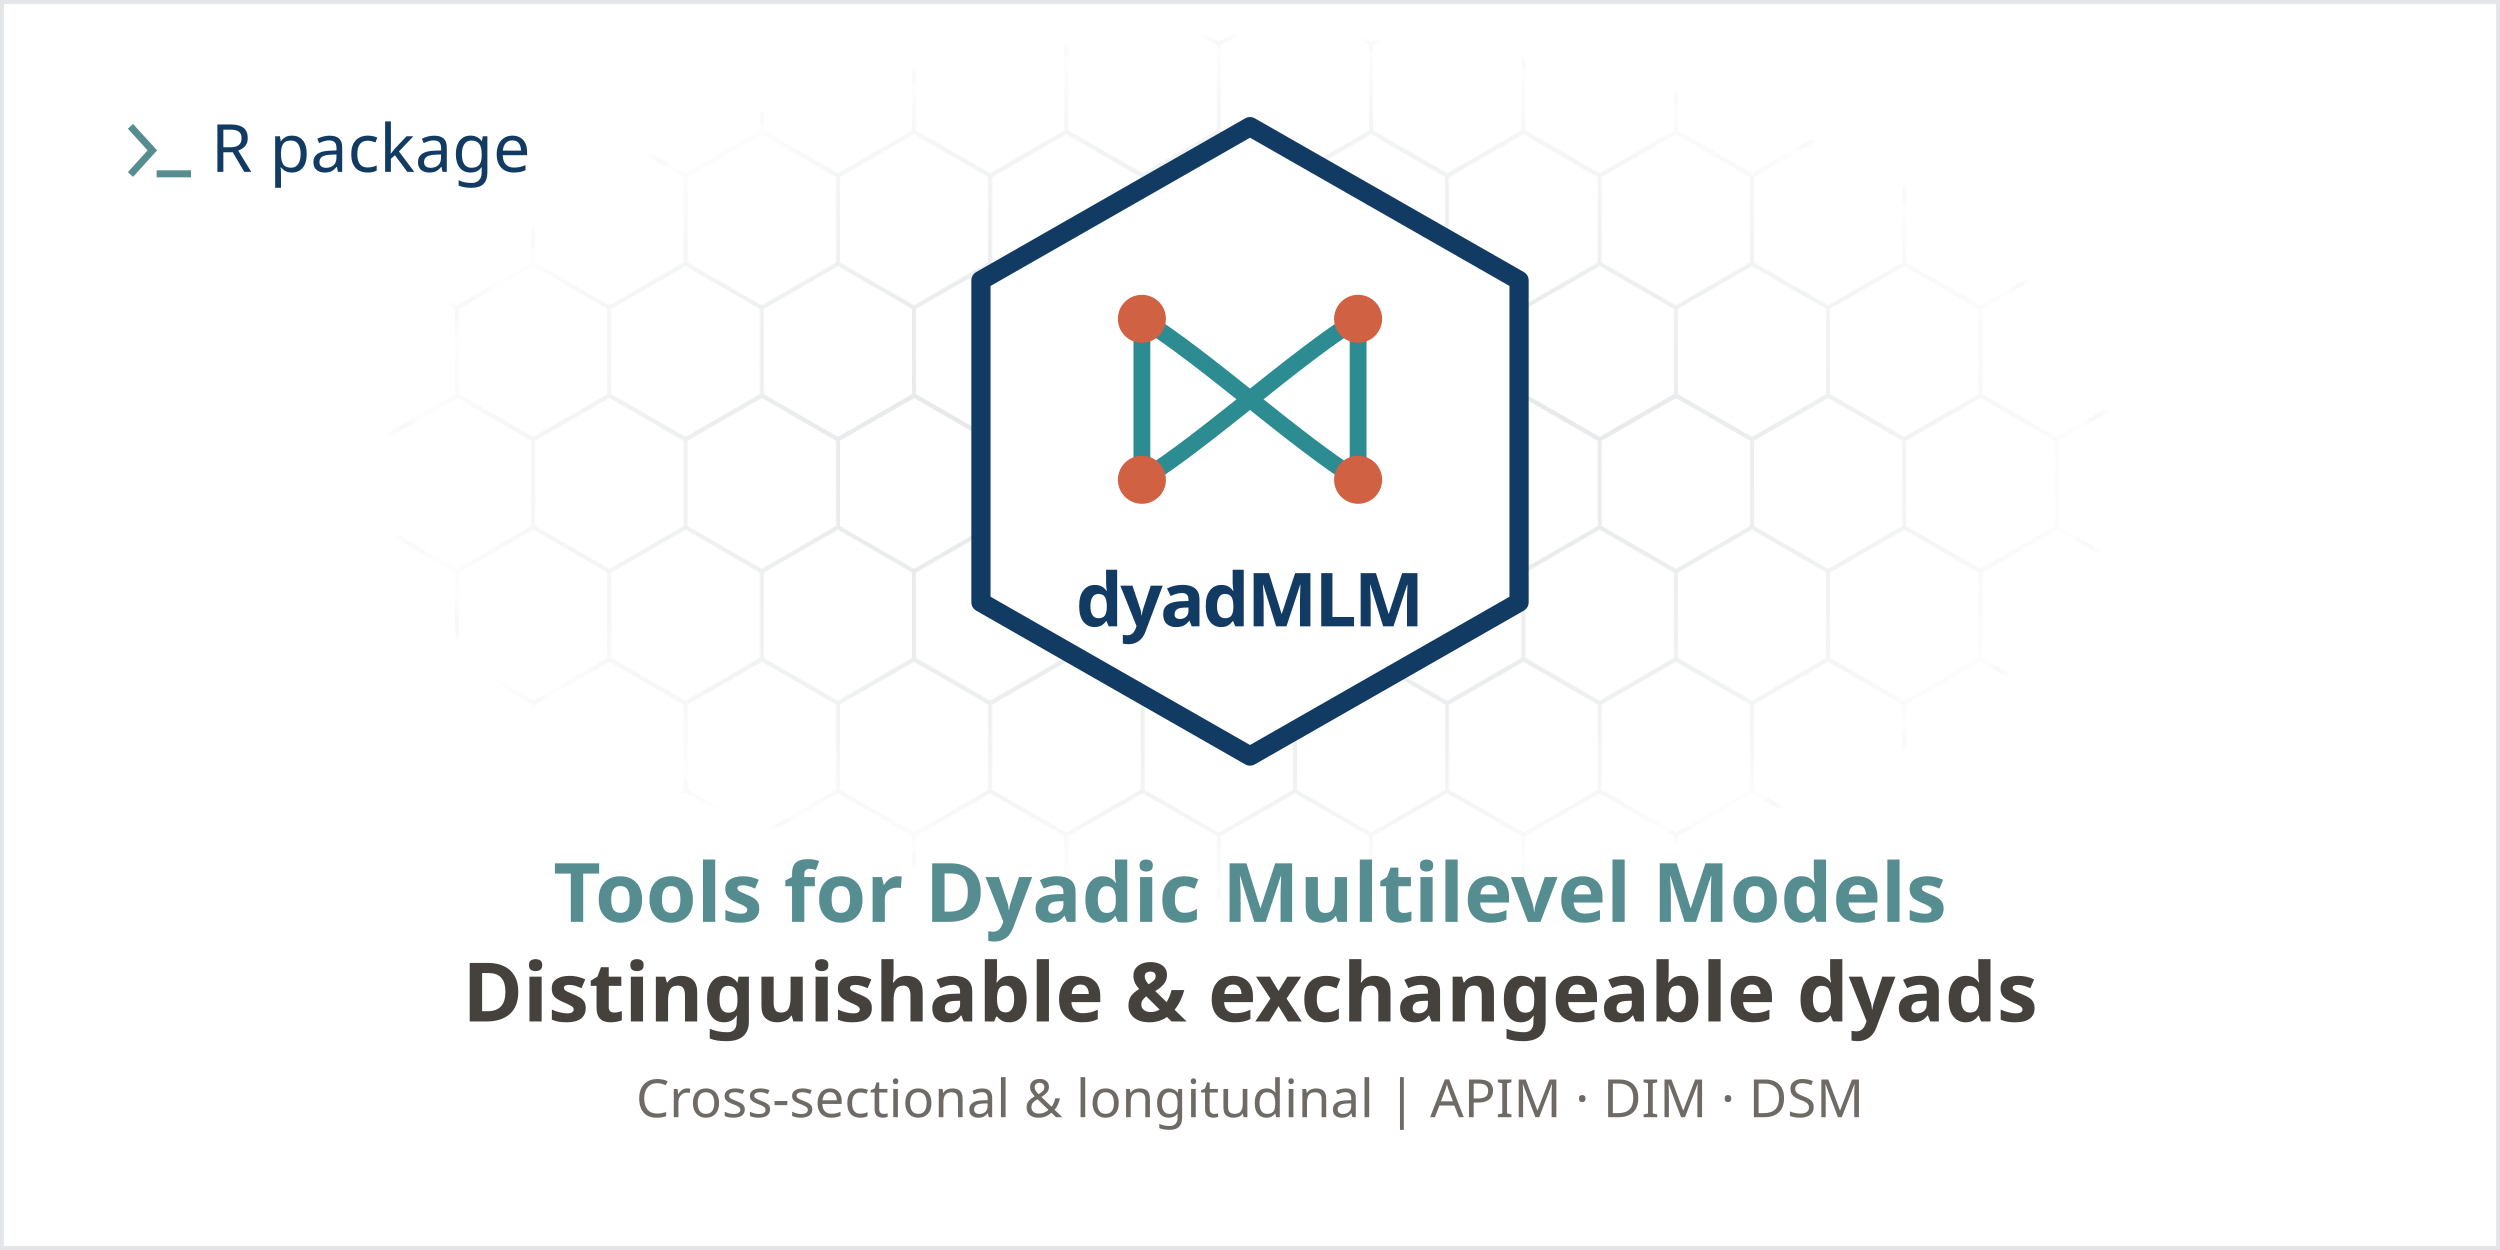
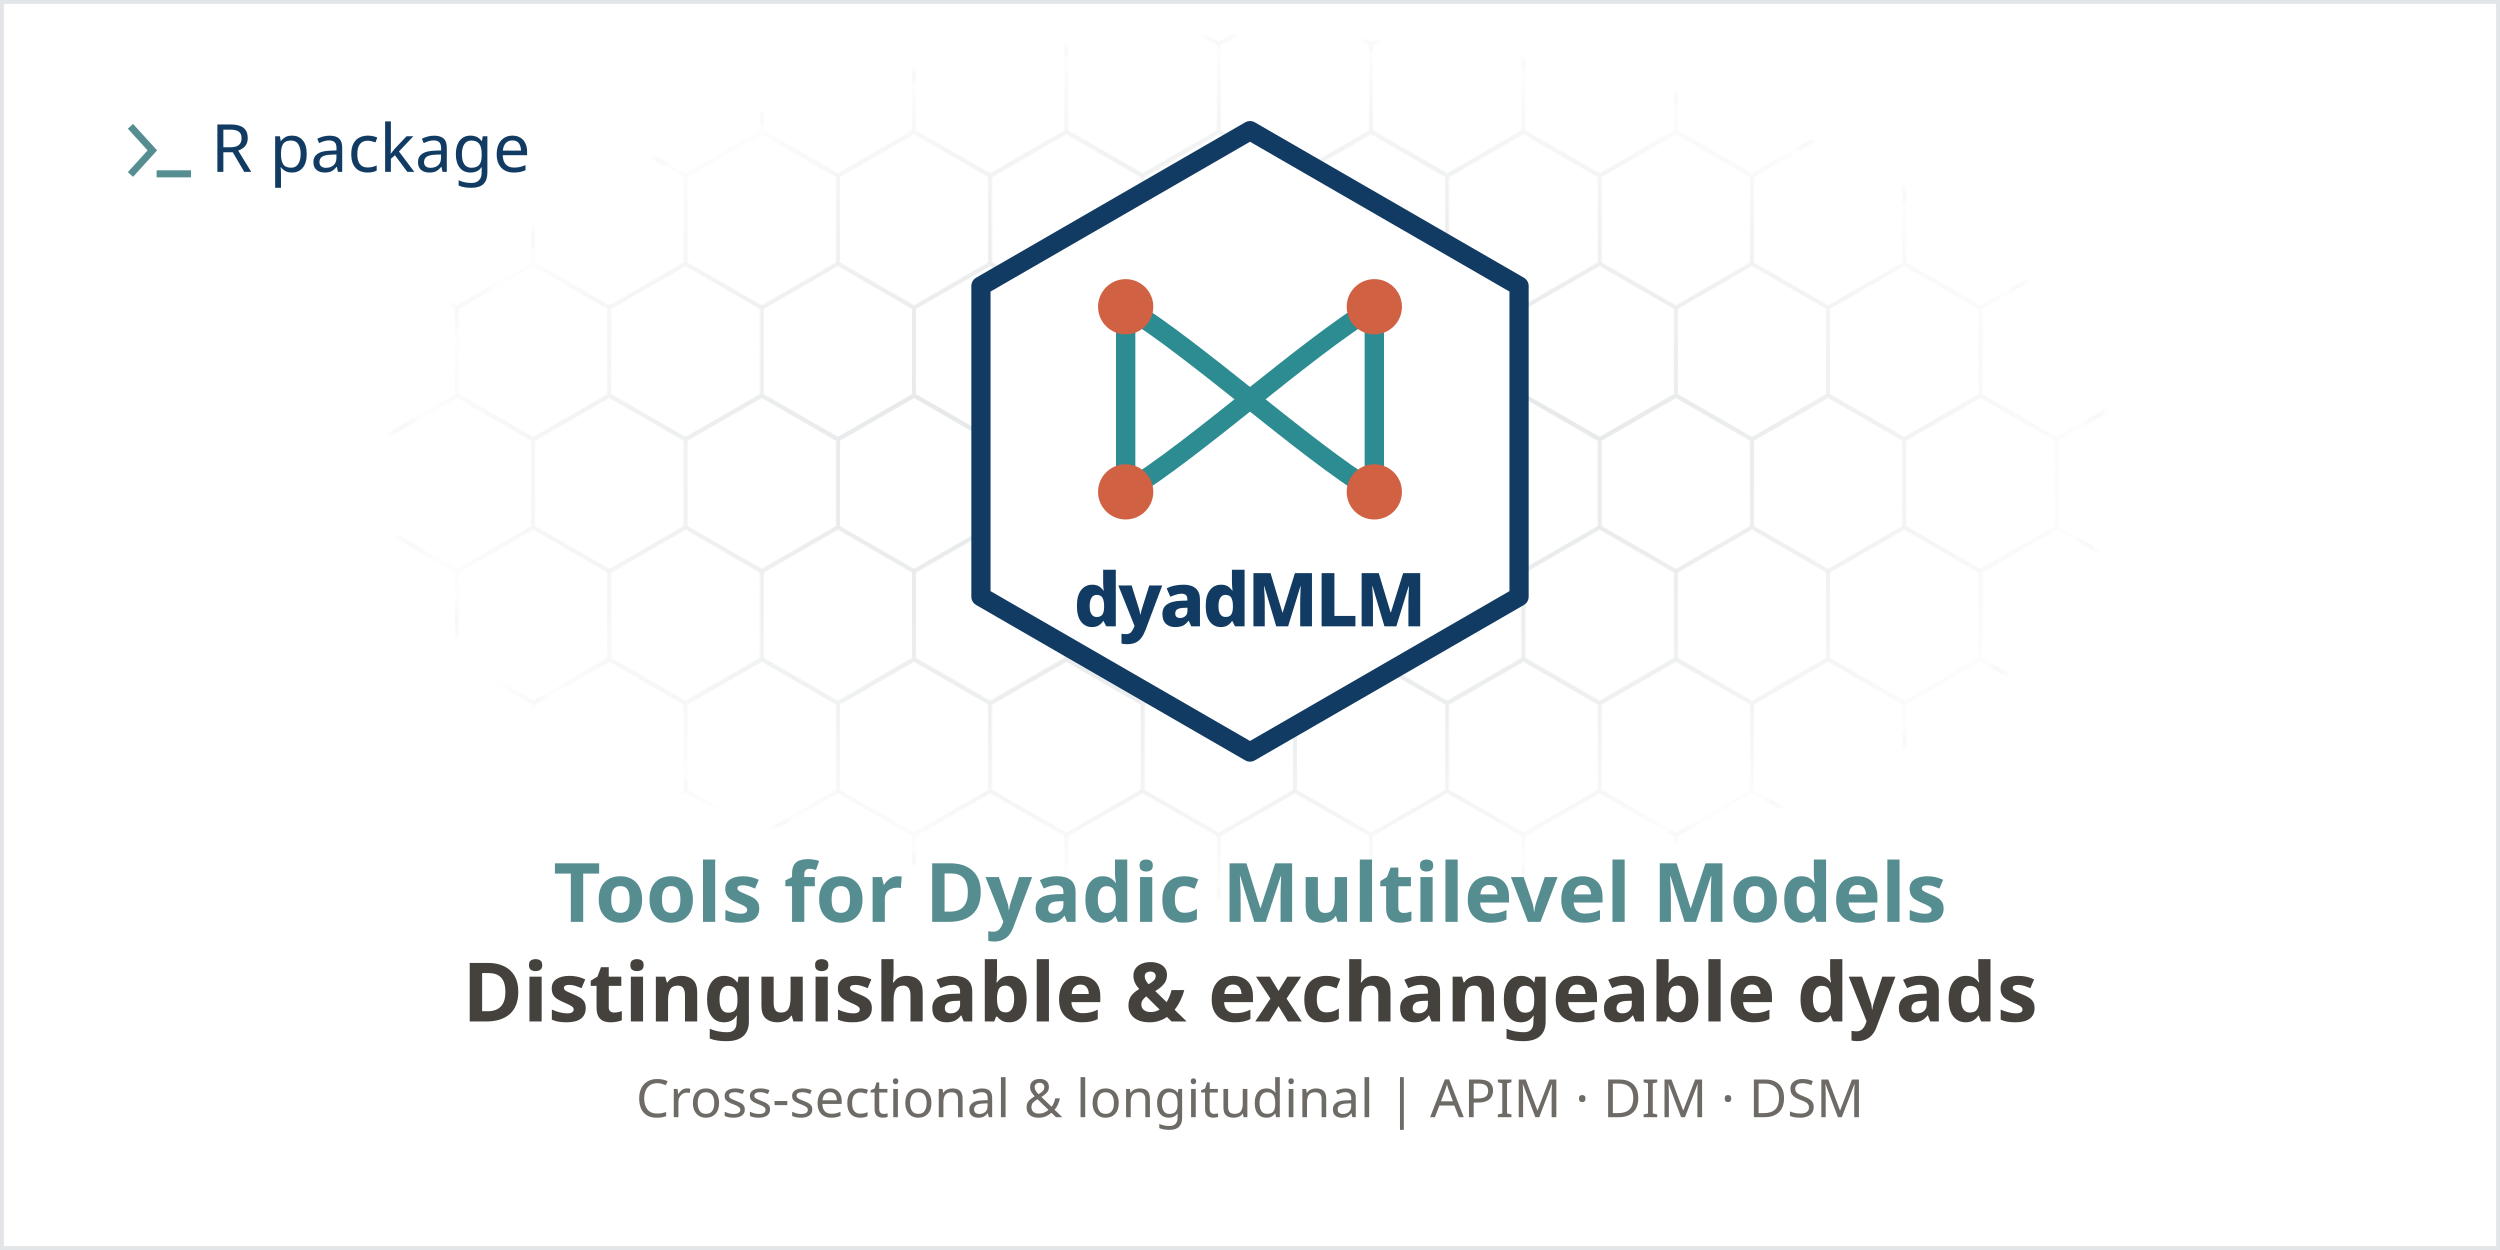
<svg xmlns="http://www.w3.org/2000/svg" viewBox="0 0 1280 640" role="img" aria-labelledby="title desc">
  <defs>
    <path id="background-hex" d="M0 -45 L39 -22.5 L39 22.5 L0 45 L-39 22.5 L-39 -22.5 Z" fill="none" stroke="#D2D6D8" stroke-width="2.1" stroke-linejoin="round" />
    <pattern id="hex-grid" width="156" height="135" patternUnits="userSpaceOnUse">
      <use href="#background-hex" transform="translate(39 45)" />
      <use href="#background-hex" transform="translate(117 45)" />
      <use href="#background-hex" transform="translate(0 112.5)" />
      <use href="#background-hex" transform="translate(78 112.5)" />
      <use href="#background-hex" transform="translate(156 112.5)" />
    </pattern>
    <radialGradient id="center-fade" cx="0.5" cy="0.375" r="0.40">
      <stop offset="0" stop-color="white" />
      <stop offset="0.06" stop-color="white" />
      <stop offset="0.18" stop-color="white" stop-opacity="0.98" />
      <stop offset="0.32" stop-color="white" stop-opacity="0.91" />
      <stop offset="0.46" stop-color="white" stop-opacity="0.78" />
      <stop offset="0.59" stop-color="white" stop-opacity="0.60" />
      <stop offset="0.70" stop-color="white" stop-opacity="0.40" />
      <stop offset="0.78" stop-color="white" stop-opacity="0.22" />
      <stop offset="0.83" stop-color="white" stop-opacity="0.07" />
      <stop offset="0.86" stop-color="black" />
      <stop offset="1" stop-color="black" />
    </radialGradient>
    <mask id="center-mask">
      <rect width="1280" height="640" fill="url(#center-fade)" />
    </mask>
  </defs>
  <rect width="1280" height="640" fill="#FFFFFF" />
  <rect x="1" y="1" width="1278" height="638" fill="none" stroke="#E3E6E8" stroke-width="2" />
  <rect width="1280" height="640" fill="url(#hex-grid)" opacity="0.60" mask="url(#center-mask)" />
  <g fill="none" stroke="#568D90" stroke-width="3.6" stroke-linecap="square" stroke-linejoin="miter">
    <path d="M68 66 L78 77 L68 88" />
    <line x1="82" y1="89" x2="96" y2="89" />
  </g>
  <text x="108" y="88" fill="#123B63" font-family="Noto Sans, Arial, sans-serif" font-size="34" font-weight="400">R package</text>
  <g transform="translate(492.4 55) scale(1.23)">
-     <path d="M120 8 L232 72 L232 206 L120 270 L8 206 L8 72 Z" fill="#FFFFFF" stroke="#123B63" stroke-width="8" stroke-linejoin="round" />
-     <g fill="none" stroke="#2C8C91" stroke-width="7" stroke-linecap="round" stroke-linejoin="round" shape-rendering="geometricPrecision">
-       <line x1="75" y1="88" x2="75" y2="155" />
-       <line x1="165" y1="88" x2="165" y2="155" />
-       <path d="M75 88 C101 104 139 139 165 155" />
-       <path d="M165 88 C139 104 101 139 75 155" />
+     <path d="M120 9.67 L232 74.34 L232 203.66 L120 268.33 L8 203.66 L8 74.34 Z" fill="#FFFFFF" stroke="#123B63" stroke-width="8" stroke-linejoin="round" />
+     <g fill="none" stroke="#2C8C91" stroke-width="8.05" stroke-linecap="round" stroke-linejoin="round" shape-rendering="geometricPrecision">
+       <line x1="68.25" y1="82.97" x2="68.25" y2="160.03" />
+       <line x1="171.75" y1="82.97" x2="171.75" y2="160.03" />
+       <path d="M68.25 82.97 C98.15 101.38 141.85 141.62 171.75 160.03" />
+       <path d="M171.75 82.97 C141.85 101.38 98.15 141.62 68.25 160.03" />
    </g>
    <g fill="#D16143">
-       <circle cx="75" cy="88" r="10" />
-       <circle cx="165" cy="88" r="10" />
-       <circle cx="75" cy="155" r="10" />
-       <circle cx="165" cy="155" r="10" />
+       <circle cx="68.25" cy="82.97" r="11.5" />
+       <circle cx="171.75" cy="82.97" r="11.5" />
+       <circle cx="68.25" cy="160.03" r="11.5" />
+       <circle cx="171.75" cy="160.03" r="11.5" />
    </g>
-     <text x="120" y="216" fill="#123B63" font-family="Noto Sans, Arial, sans-serif" font-size="31" font-weight="800" letter-spacing="-1.1" text-anchor="middle">dyadMLM</text>
+     <path fill="#123B63" d="M54.19 216.31Q51.43 216.31 49.69 214.08Q47.95 211.85 47.95 207.51Q47.95 203.13 49.72 200.9Q51.49 198.67 54.37 198.67Q56.11 198.67 57.21 199.38Q58.31 200.1 58.99 201.15H59.11Q59.02 200.56 58.94 199.49Q58.87 198.42 58.87 197.46V192.44H64.14V216H60.14L59.05 213.83H58.87Q58.22 214.85 57.1 215.58Q55.98 216.31 54.19 216.31ZM56.17 212.12Q57.84 212.12 58.54 211.12Q59.24 210.11 59.27 208.03V207.57Q59.27 205.31 58.6 204.11Q57.94 202.92 56.14 202.92Q54.81 202.92 54.03 204.1Q53.26 205.27 53.26 207.6Q53.26 209.89 54.05 211.01Q54.84 212.12 56.17 212.12ZM65.18 198.98H70.72L73.79 208.72Q73.95 209.24 74.09 209.89Q74.23 210.54 74.29 211.13H74.41Q74.51 210.51 74.68 209.88Q74.85 209.24 75 208.75L78.07 198.98H83.47L76.58 217.33Q75.84 219.32 74.86 220.68Q73.89 222.04 72.45 222.74Q71 223.44 68.9 223.44Q68.09 223.44 67.52 223.36Q66.94 223.28 66.51 223.19V219.07Q66.82 219.13 67.31 219.19Q67.81 219.25 68.34 219.25Q69.79 219.25 70.52 218.42Q71.25 217.58 71.72 216.4L71.93 215.81ZM92.47 198.67Q95.66 198.67 97.42 200.22Q99.17 201.77 99.17 204.75V216H95.54L94.52 213.71H94.39Q93.31 215.1 92.1 215.71Q90.89 216.31 88.75 216.31Q86.52 216.31 85.03 214.98Q83.54 213.64 83.54 210.88Q83.54 208.19 85.47 206.85Q87.39 205.52 91.11 205.37L93.93 205.27V204.87Q93.93 203.54 93.31 202.98Q92.69 202.42 91.57 202.42Q90.49 202.42 89.26 202.79Q88.04 203.17 86.83 203.69L85.31 200.19Q86.71 199.45 88.5 199.06Q90.3 198.67 92.47 198.67ZM92.38 208.31Q90.43 208.41 89.65 208.98Q88.88 209.55 88.88 210.64Q88.88 211.63 89.43 212.08Q89.99 212.53 90.89 212.53Q92.16 212.53 93.06 211.75Q93.96 210.98 93.96 209.61V208.25ZM107.8 216.31Q105.04 216.31 103.31 214.08Q101.57 211.85 101.57 207.51Q101.57 203.13 103.34 200.9Q105.1 198.67 107.99 198.67Q109.72 198.67 110.82 199.38Q111.92 200.1 112.61 201.15H112.73Q112.64 200.56 112.56 199.49Q112.48 198.42 112.48 197.46V192.44H117.75V216H113.75L112.67 213.83H112.48Q111.83 214.85 110.72 215.58Q109.6 216.31 107.8 216.31ZM109.79 212.12Q111.46 212.12 112.16 211.12Q112.85 210.11 112.89 208.03V207.57Q112.89 205.31 112.22 204.11Q111.55 202.92 109.75 202.92Q108.42 202.92 107.65 204.1Q106.87 205.27 106.87 207.6Q106.87 209.89 107.66 211.01Q108.45 212.12 109.79 212.12ZM130.91 216 125.95 199.29H125.83Q125.86 199.91 125.94 201.07Q126.01 202.24 126.08 203.57Q126.14 204.9 126.14 206.02V216H121.43V193.87H128.56L133.49 210.23H133.61L138.69 193.87H145.79V216H140.89V205.89Q140.89 204.84 140.94 203.55Q140.99 202.27 141.03 201.1Q141.08 199.94 141.11 199.32H140.99L135.87 216ZM149.81 216V193.87H155.14V211.66H163.88V216ZM175.96 216 171 199.29H170.87Q170.9 199.91 170.98 201.07Q171.06 202.24 171.12 203.57Q171.18 204.9 171.18 206.02V216H166.47V193.87H173.6L178.53 210.23H178.65L183.74 193.87H190.84V216H185.94V205.89Q185.94 204.84 185.99 203.55Q186.03 202.27 186.08 201.1Q186.12 199.94 186.16 199.32H186.03L180.92 216Z" />
  </g>
  <g font-family="Noto Sans, Arial, sans-serif" text-anchor="middle">
    <text x="640" y="472" fill="#568D90" font-size="42" font-weight="800">Tools for Dyadic Multilevel Models</text>
    <text x="640" y="523" fill="#45423E" font-size="42" font-weight="700">Distinguishable &amp; exchangeable dyads</text>
    <text x="640" y="572" fill="#6E6A66" font-size="27" font-weight="400">Cross-sectional &amp; longitudinal | APIM · DIM · DSM</text>
  </g>
</svg>
